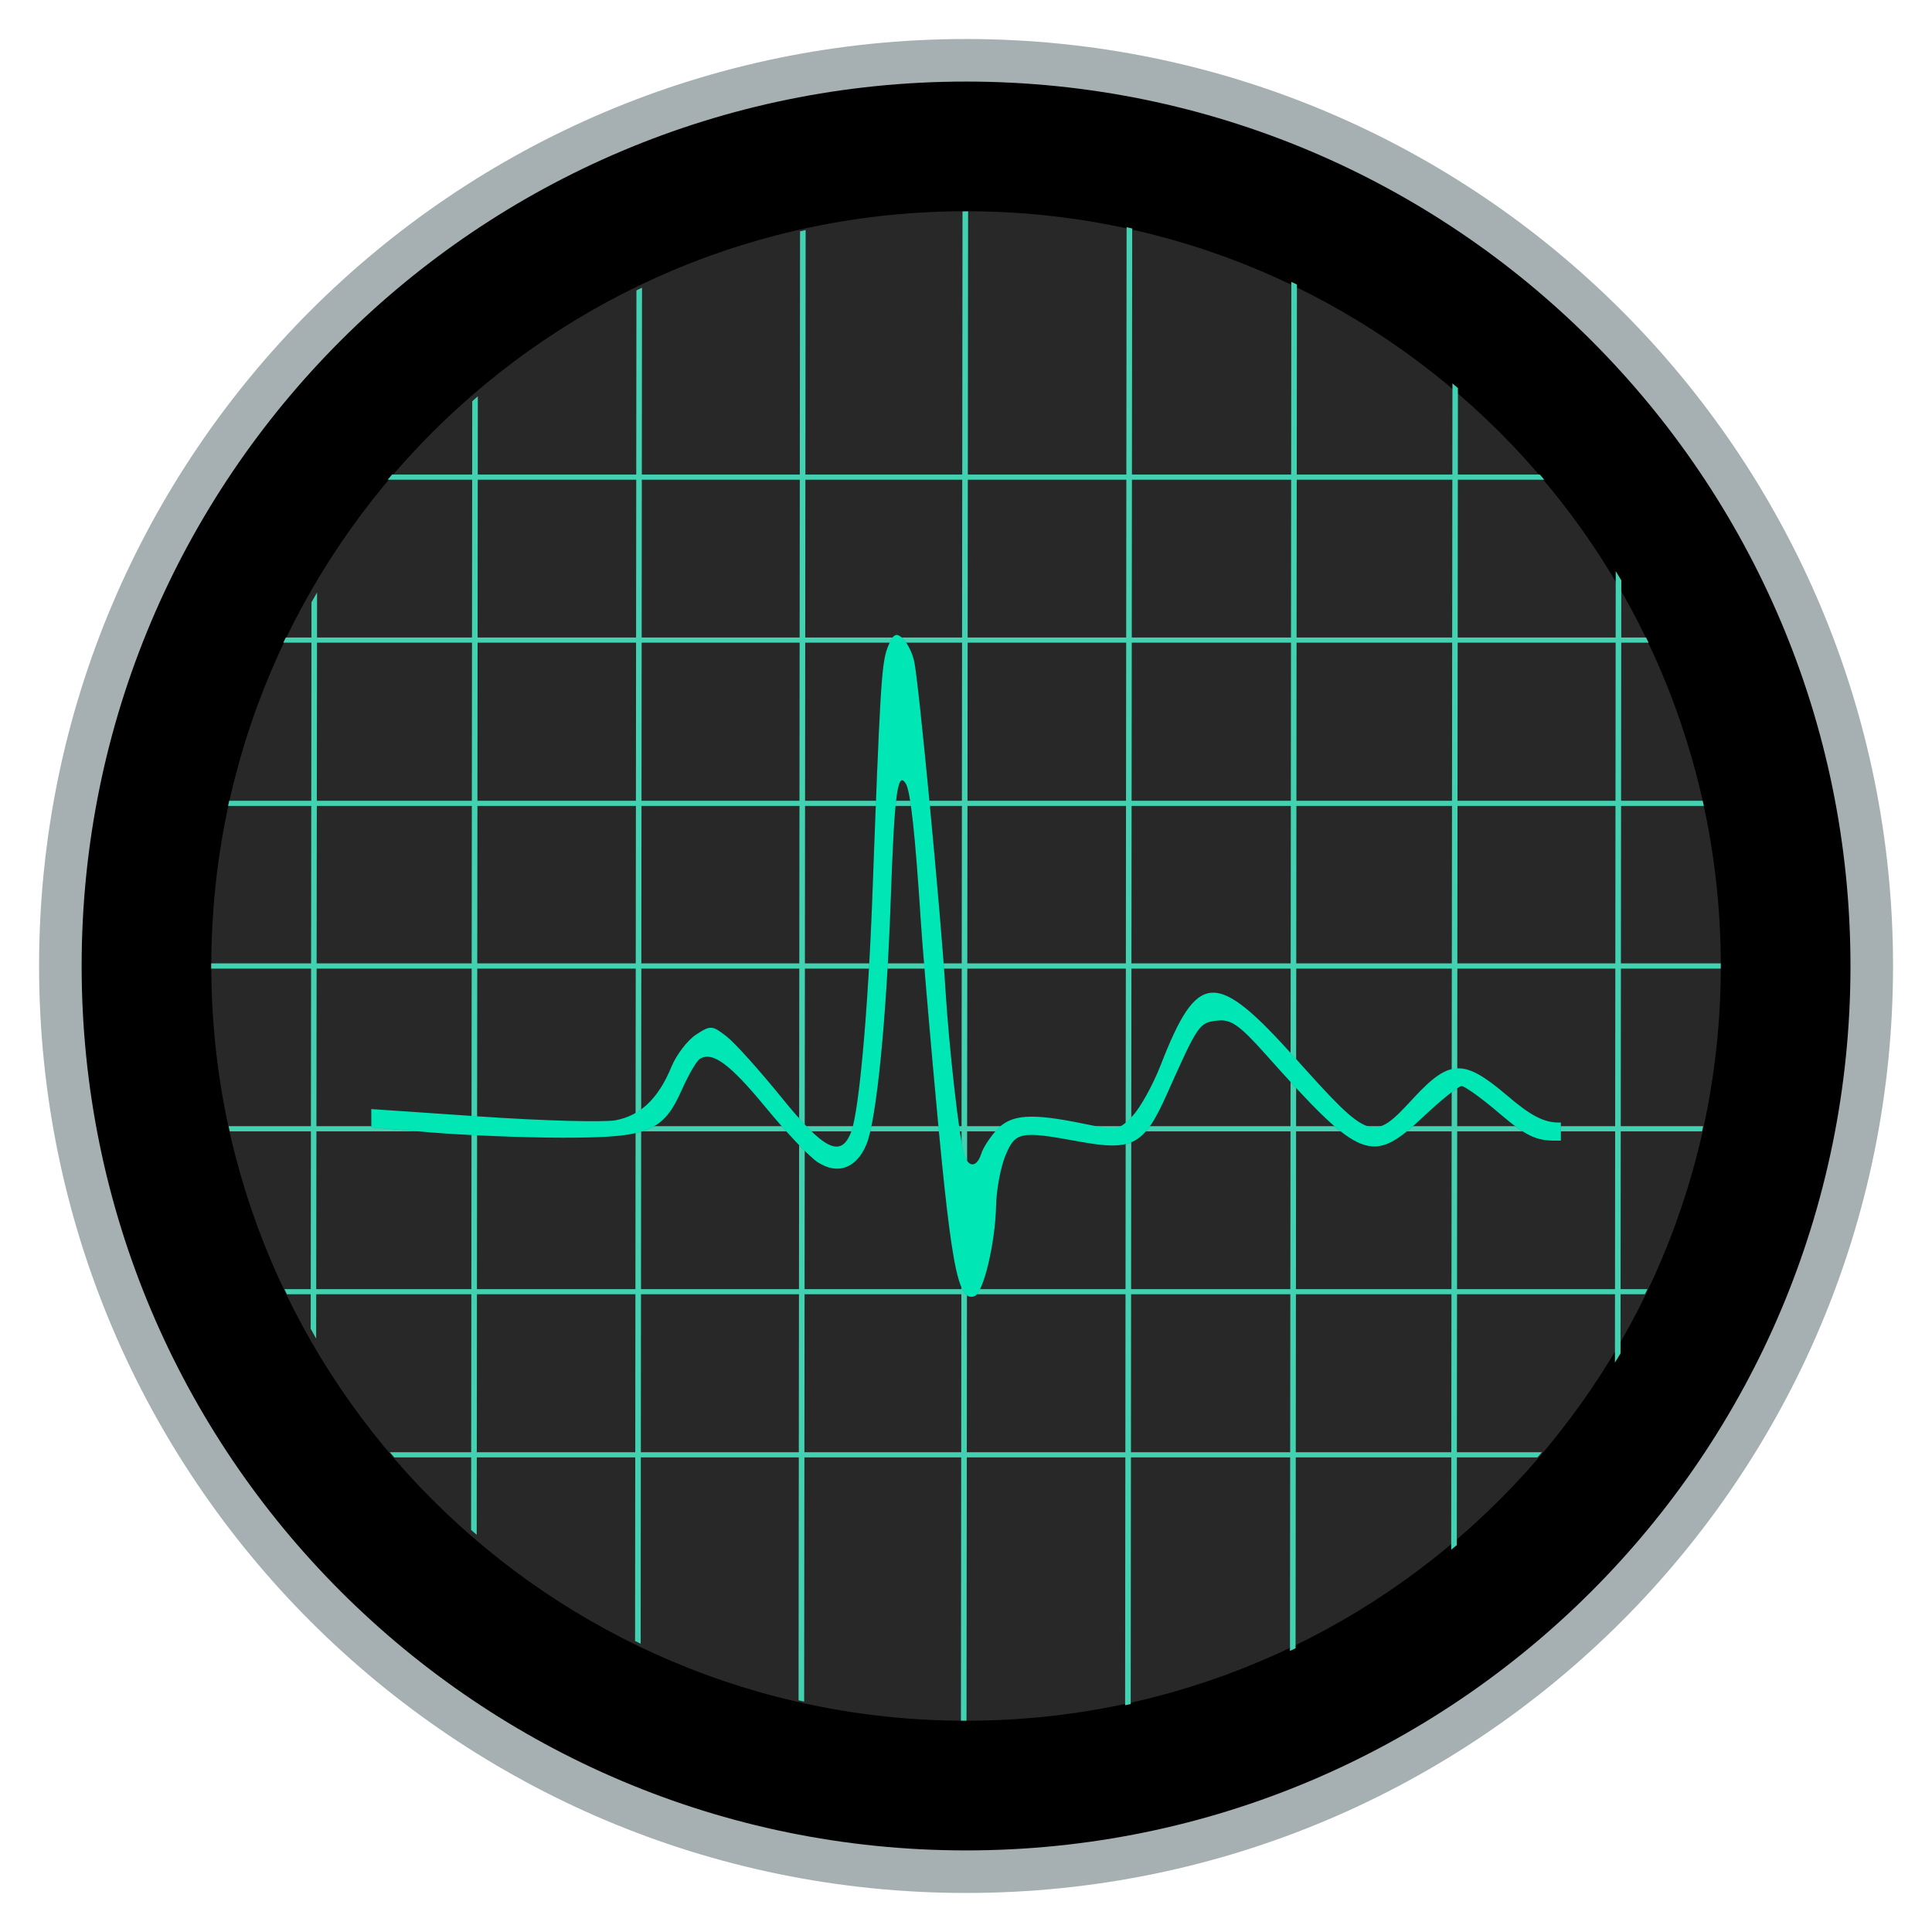
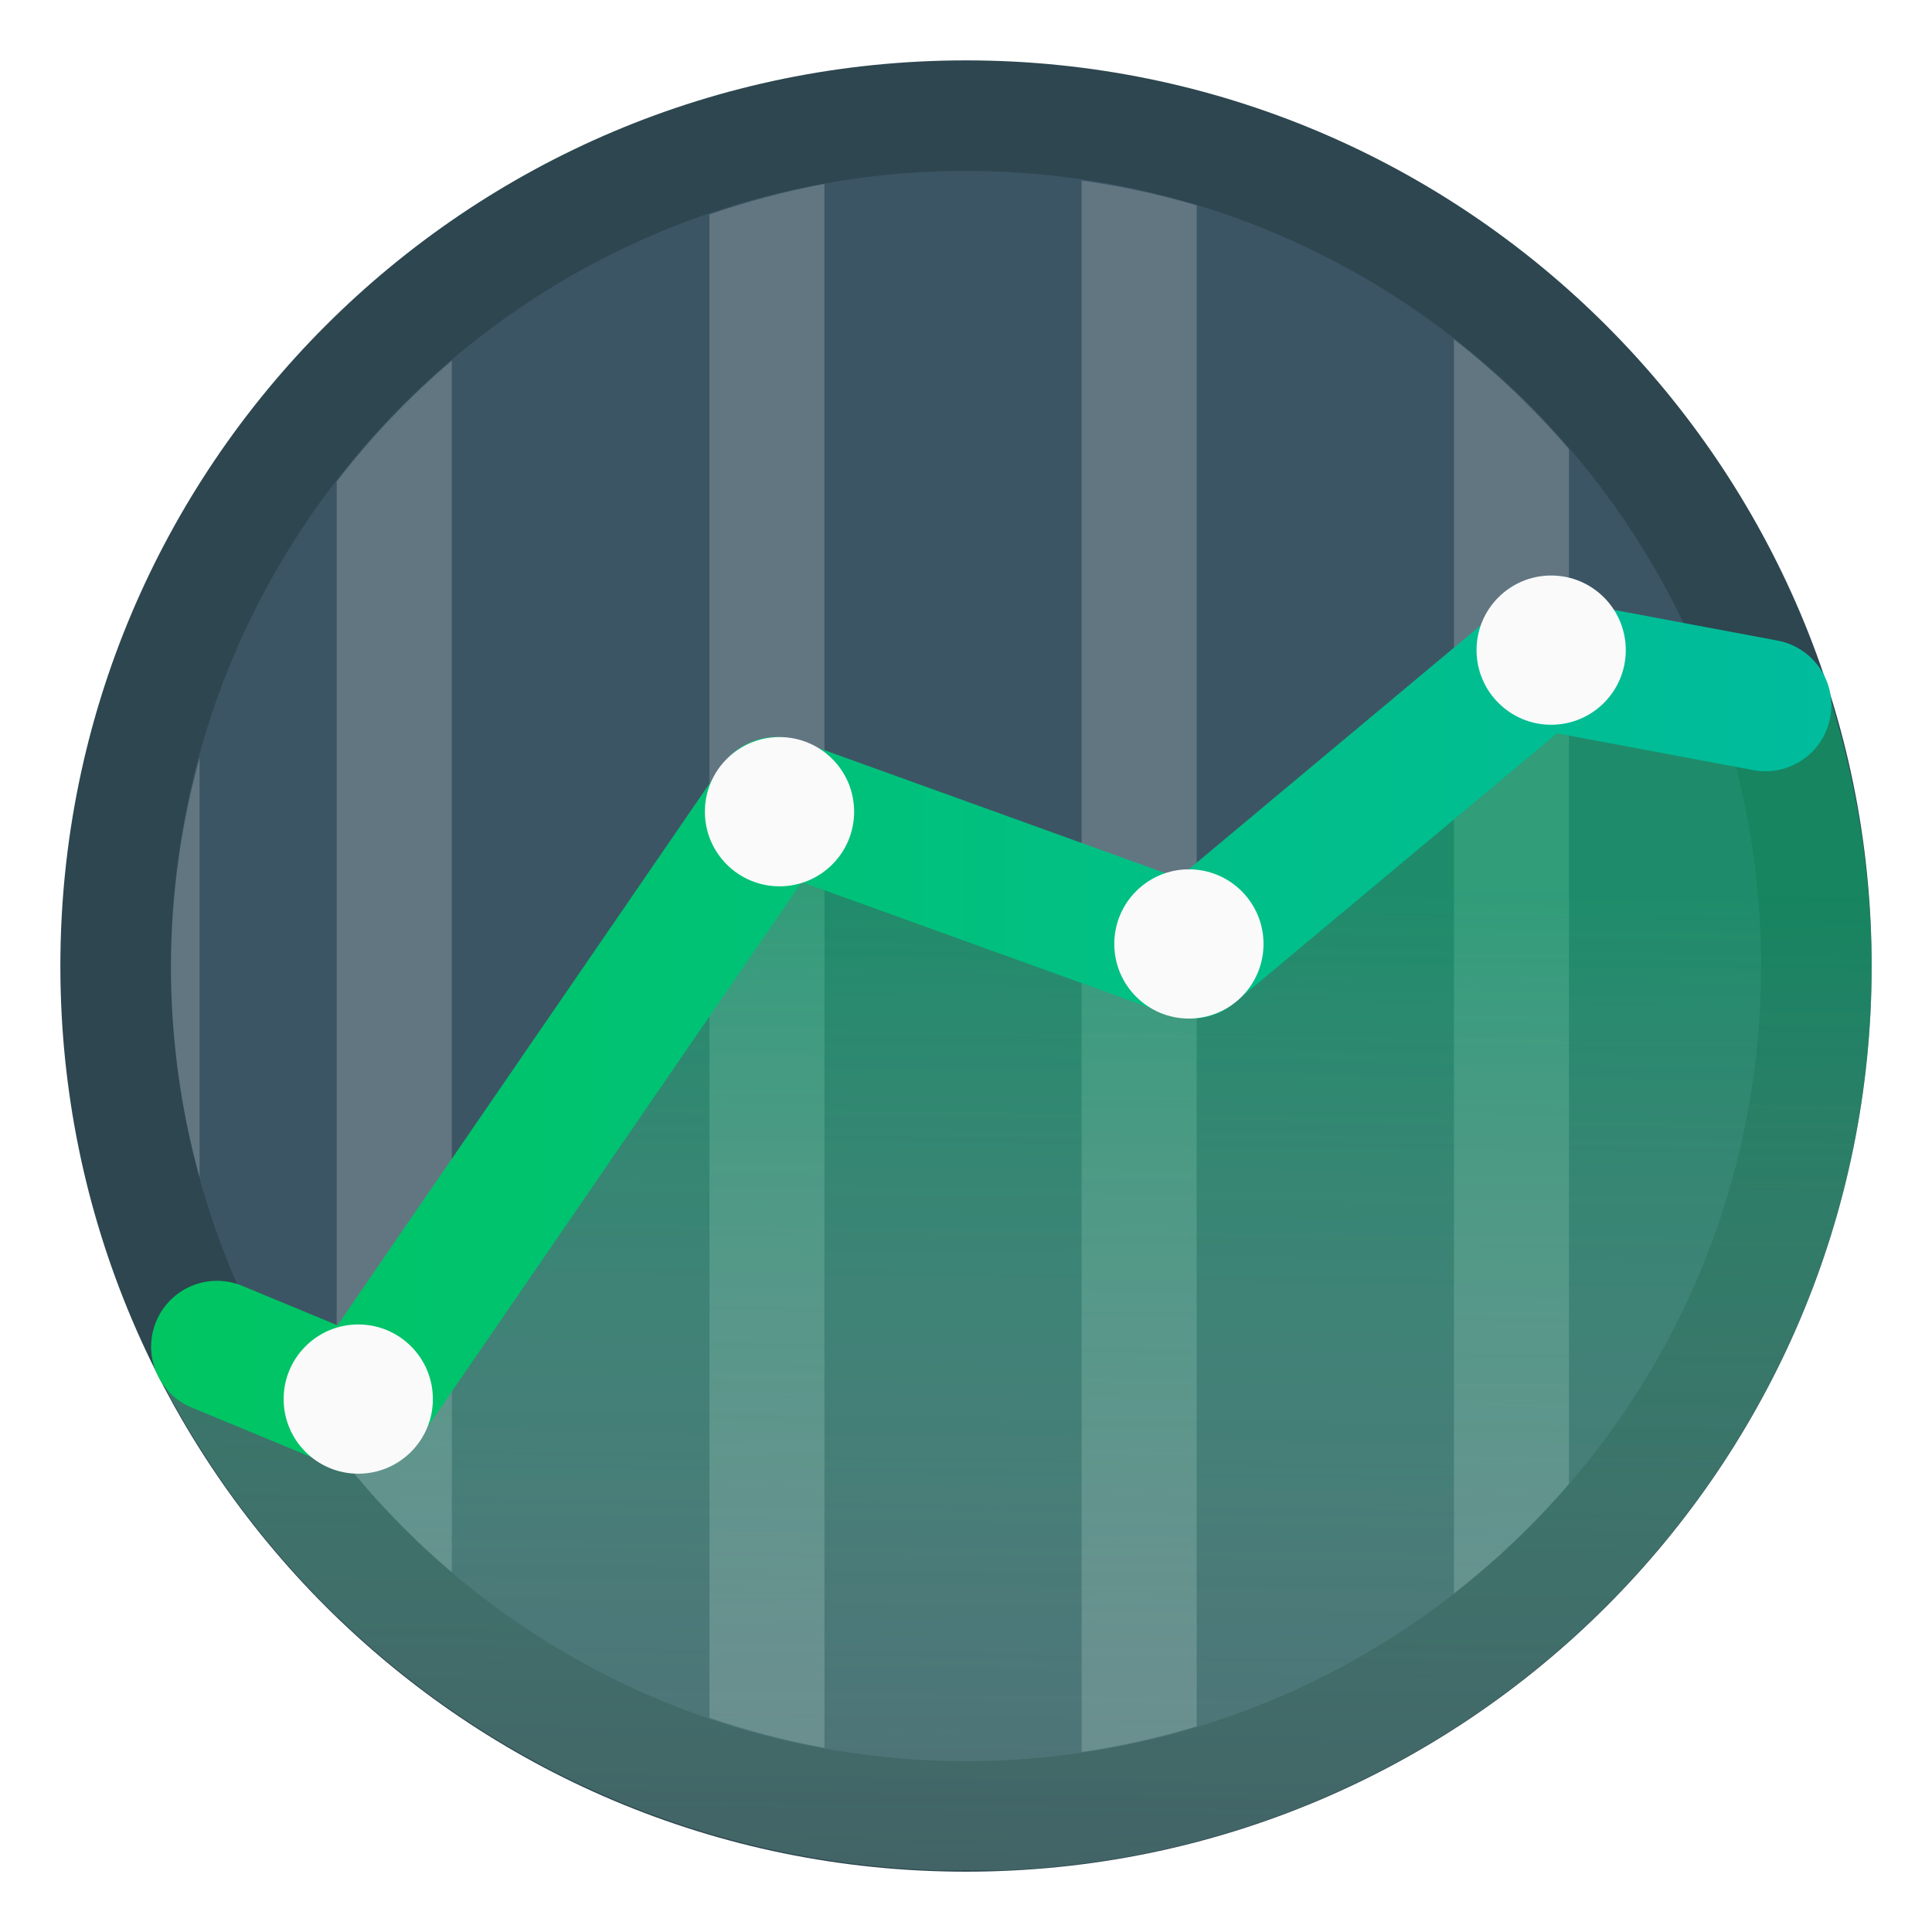
- <svg xmlns="http://www.w3.org/2000/svg" xmlns:ns1="http://www.openswatchbook.org/uri/2009/osb" xmlns:xlink="http://www.w3.org/1999/xlink" width="64" height="64" viewBox="0 0 16.933 16.933" version="1.1" id="svg880">
+ <svg xmlns="http://www.w3.org/2000/svg" xmlns:ns1="http://www.openswatchbook.org/uri/2009/osb" xmlns:xlink="http://www.w3.org/1999/xlink" id="svg880" version="1.1" viewBox="0 0 16.933 16.933" height="64" width="64">
  <defs id="defs874">
-     <linearGradient ns1:paint="solid" id="linearGradient6987">
-       <stop id="stop6985" offset="0" style="stop-color:#77d2fb;stop-opacity:1;" />
+     <linearGradient id="linearGradient6987" ns1:paint="solid">
+       <stop style="stop-color:#77d2fb;stop-opacity:1;" offset="0" id="stop6985" />
    </linearGradient>
-     <linearGradient gradientUnits="userSpaceOnUse" gradientTransform="matrix(0.41967,0,0,0.41967,-173.34,-178.23)" y2="517.62" y1="545.62" x2="400.4" x1="400.4" id="i">
-       <stop id="stop2" offset="0" stop-color="#d3d3d3" />
-       <stop id="stop4" offset="1" stop-color="#fcf9f9" />
+     <linearGradient id="i" x1="400.4" x2="400.4" y1="545.62" y2="517.62" gradientTransform="matrix(0.41967,0,0,0.41967,-173.34,-178.23)" gradientUnits="userSpaceOnUse">
+       <stop stop-color="#d3d3d3" offset="0" id="stop2" />
+       <stop stop-color="#fcf9f9" offset="1" id="stop4" />
    </linearGradient>
-     <linearGradient gradientUnits="userSpaceOnUse" gradientTransform="matrix(0.43343,0,0,0.43343,-193.09,-179.69)" y2="517.62" y1="545.62" x2="400.4" x1="400.4" id="f">
-       <stop id="stop7" offset="0" stop-color="#8d3aff" />
-       <stop id="stop9" offset="1" stop-color="#ff3680" />
+     <linearGradient id="f" x1="400.4" x2="400.4" y1="545.62" y2="517.62" gradientTransform="matrix(0.43343,0,0,0.43343,-193.09,-179.69)" gradientUnits="userSpaceOnUse">
+       <stop stop-color="#8d3aff" offset="0" id="stop7" />
+       <stop stop-color="#ff3680" offset="1" id="stop9" />
    </linearGradient>
-     <linearGradient gradientUnits="userSpaceOnUse" gradientTransform="matrix(0.9114669,0,0,0.9114669,0.7496588,280.8163)" y2="2.646" y1="16.404" x2="3.969" x1="3.969" id="linearGradient1448">
-       <stop id="stop12" offset="0" stop-color="#ebf0f5" />
-       <stop id="stop14" offset="1" stop-color="#fafafa" />
+     <linearGradient id="linearGradient1448" x1="3.969" x2="3.969" y1="16.404" y2="2.646" gradientTransform="matrix(0.9114669,0,0,0.9114669,0.7496588,280.8163)" gradientUnits="userSpaceOnUse">
+       <stop stop-color="#ebf0f5" offset="0" id="stop12" />
+       <stop stop-color="#fafafa" offset="1" id="stop14" />
    </linearGradient>
-     <linearGradient gradientUnits="userSpaceOnUse" gradientTransform="matrix(0.48338,0,0,0.48338,-200.71,-248.05)" y2="524.17" y1="540.19" x2="433.31" x1="423.39" id="k-7">
-       <stop id="stop17" offset="0" stop-opacity=".8" stop-color="#ff4bfa" />
-       <stop id="stop19" offset="1" stop-color="#ffaa4b" />
+     <linearGradient id="k-7" x1="423.39" x2="433.31" y1="540.19" y2="524.17" gradientTransform="matrix(0.48338,0,0,0.48338,-200.71,-248.05)" gradientUnits="userSpaceOnUse">
+       <stop stop-color="#ff4bfa" stop-opacity=".8" offset="0" id="stop17" />
+       <stop stop-color="#ffaa4b" offset="1" id="stop19" />
    </linearGradient>
-     <filter height="1.043" width="1.055" y="-0.021" x="-0.027" id="filter1877-5" style="color-interpolation-filters:sRGB">
-       <feGaussianBlur id="feGaussianBlur22" stdDeviation="0.073" />
+     <filter style="color-interpolation-filters:sRGB" id="filter1877-5" x="-0.027" y="-0.021" width="1.055" height="1.043">
+       <feGaussianBlur stdDeviation="0.073" id="feGaussianBlur22" />
    </filter>
-     <filter height="1.054" width="1.054" y="-0.027" x="-0.027" id="filter861-3" style="color-interpolation-filters:sRGB">
-       <feGaussianBlur id="feGaussianBlur25" stdDeviation="0.164" />
+     <filter style="color-interpolation-filters:sRGB" id="filter861-3" x="-0.027" y="-0.027" width="1.054" height="1.054">
+       <feGaussianBlur stdDeviation="0.164" id="feGaussianBlur25" />
    </filter>
-     <linearGradient xlink:href="#i" gradientUnits="userSpaceOnUse" gradientTransform="matrix(0.4196783,0,0,0.4196783,-173.3434,101.8331)" y2="517.62" y1="545.62" x2="400.4" x1="400.4" id="linearGradient1407" />
-     <linearGradient xlink:href="#f" gradientUnits="userSpaceOnUse" gradientTransform="matrix(0.4334385,0,0,0.4334385,-193.0938,100.3731)" y2="517.62" y1="545.62" x2="400.4" x1="400.4" id="linearGradient1409" />
-     <linearGradient xlink:href="#i" id="linearGradient1030" gradientUnits="userSpaceOnUse" gradientTransform="matrix(0.4196783,0,0,0.4196783,-173.3434,101.8331)" x1="400.4" y1="545.62" x2="400.4" y2="517.62" />
-     <linearGradient xlink:href="#f" id="linearGradient1032" gradientUnits="userSpaceOnUse" gradientTransform="matrix(0.4334385,0,0,0.4334385,-193.0938,100.3731)" x1="400.4" y1="545.62" x2="400.4" y2="517.62" />
-     <linearGradient gradientUnits="userSpaceOnUse" gradientTransform="matrix(0.9615589,0,0,0.9615589,-65.27634,278.375)" y2="14.704" y1="13.177" x2="82.141" x1="80.368" id="linearGradient938">
-       <stop id="stop936" offset="0" stop-color="#fafafa" />
-       <stop id="stop938" offset="1" stop-color="#90a0b3" />
+     <linearGradient id="linearGradient1407" x1="400.4" x2="400.4" y1="545.62" y2="517.62" gradientTransform="matrix(0.4196783,0,0,0.4196783,-173.3434,101.8331)" gradientUnits="userSpaceOnUse" xlink:href="#i" />
+     <linearGradient id="linearGradient1409" x1="400.4" x2="400.4" y1="545.62" y2="517.62" gradientTransform="matrix(0.4334385,0,0,0.4334385,-193.0938,100.3731)" gradientUnits="userSpaceOnUse" xlink:href="#f" />
+     <linearGradient y2="517.62" x2="400.4" y1="545.62" x1="400.4" gradientTransform="matrix(0.4196783,0,0,0.4196783,-173.3434,101.8331)" gradientUnits="userSpaceOnUse" id="linearGradient1030" xlink:href="#i" />
+     <linearGradient y2="517.62" x2="400.4" y1="545.62" x1="400.4" gradientTransform="matrix(0.4334385,0,0,0.4334385,-193.0938,100.3731)" gradientUnits="userSpaceOnUse" id="linearGradient1032" xlink:href="#f" />
+     <linearGradient id="linearGradient938" x1="80.368" x2="82.141" y1="13.177" y2="14.704" gradientTransform="matrix(0.9615589,0,0,0.9615589,-65.27634,278.375)" gradientUnits="userSpaceOnUse">
+       <stop stop-color="#fafafa" offset="0" id="stop936" />
+       <stop stop-color="#90a0b3" offset="1" id="stop938" />
    </linearGradient>
-     <filter color-interpolation-filters="sRGB" height="1.113" width="1.128" y="-.057" x="-.064" id="filter1066">
-       <feGaussianBlur id="feGaussianBlur941" stdDeviation="0.227" />
+     <filter id="filter1066" x="-.064" y="-.057" width="1.128" height="1.113" color-interpolation-filters="sRGB">
+       <feGaussianBlur stdDeviation="0.227" id="feGaussianBlur941" />
    </filter>
-     <filter color-interpolation-filters="sRGB" height="1.237" width="1.244" y="-.118" x="-.122" id="filter1100">
-       <feGaussianBlur id="feGaussianBlur944" stdDeviation="0.476" />
+     <filter id="filter1100" x="-.122" y="-.118" width="1.244" height="1.237" color-interpolation-filters="sRGB">
+       <feGaussianBlur stdDeviation="0.476" id="feGaussianBlur944" />
    </filter>
-     <linearGradient gradientUnits="userSpaceOnUse" gradientTransform="matrix(0.9615589,0,0,0.9615589,-66.74797,277.1188)" y2="14.704" y1="13.177" x2="82.141" x1="80.368" id="linearGradient938-5">
-       <stop id="stop1040" offset="0" stop-color="#fafafa" />
-       <stop id="stop1042" offset="1" stop-color="#90a0b3" />
+     <linearGradient id="linearGradient938-5" x1="80.368" x2="82.141" y1="13.177" y2="14.704" gradientTransform="matrix(0.9615589,0,0,0.9615589,-66.74797,277.1188)" gradientUnits="userSpaceOnUse">
+       <stop stop-color="#fafafa" offset="0" id="stop1040" />
+       <stop stop-color="#90a0b3" offset="1" id="stop1042" />
    </linearGradient>
-     <filter color-interpolation-filters="sRGB" height="1.113" width="1.128" y="-.057" x="-.064" id="filter1066-6">
-       <feGaussianBlur id="feGaussianBlur1045" stdDeviation="0.227" />
+     <filter id="filter1066-6" x="-.064" y="-.057" width="1.128" height="1.113" color-interpolation-filters="sRGB">
+       <feGaussianBlur stdDeviation="0.227" id="feGaussianBlur1045" />
    </filter>
-     <filter color-interpolation-filters="sRGB" height="1.237" width="1.244" y="-.118" x="-.122" id="filter1100-2">
-       <feGaussianBlur id="feGaussianBlur1048" stdDeviation="0.476" />
+     <filter id="filter1100-2" x="-.122" y="-.118" width="1.244" height="1.237" color-interpolation-filters="sRGB">
+       <feGaussianBlur stdDeviation="0.476" id="feGaussianBlur1048" />
    </filter>
+     <linearGradient id="linearGradient1068" x1="73.52" x2="89.099" y1="18.109" y2="18.109" gradientTransform="matrix(1.0909,0,0,1.0909,-80.253,-10.889)" gradientUnits="userSpaceOnUse">
+       <stop stop-color="#00c65b" offset="0" id="stop887" />
+       <stop stop-color="#01bba1" offset="1" id="stop889" />
+     </linearGradient>
+     <linearGradient id="linearGradient1113" x1="55.594" x2="55.433" y1="22.689" y2="34.054" gradientTransform="matrix(4.5642,0,0,4.5642,-223.34,-74.281)" gradientUnits="userSpaceOnUse">
+       <stop stop-color="#00c370" stop-opacity=".5" offset="0" id="stop892" />
+       <stop stop-color="#fafafa" stop-opacity="0" offset="1" id="stop894" />
+     </linearGradient>
  </defs>
-   <g id="layer1" transform="translate(0,-280.0666)">
-     <g style="fill:#5e4aa6;stroke-width:0.265" transform="matrix(1.00002,0,0,1.00002,-21.83443,280.9636)" id="g42">
-       <circle cx="-330.35" cy="-328.38" r="0" id="circle34" />
-       <circle cx="-312.11" cy="-326.25" r="0" id="circle36" />
-       <circle cx="-306.02" cy="-333.07" r="0" id="circle38" />
-       <circle cx="-308.84" cy="-326.01" r="0" id="circle40" />
+   <g transform="translate(0,-280.0666)" id="layer1">
+     <g id="g42" transform="matrix(1.00002,0,0,1.00002,-21.83443,280.9636)" style="fill:#5e4aa6;stroke-width:0.265">
+       <circle id="circle34" r="0" cy="-328.38" cx="-330.35" />
+       <circle id="circle36" r="0" cy="-326.25" cx="-312.11" />
+       <circle id="circle38" r="0" cy="-333.07" cx="-306.02" />
+       <circle id="circle40" r="0" cy="-326.01" cx="-308.84" />
    </g>
-     <circle style="fill:url(#linearGradient1030);stroke-width:0.265;image-rendering:optimizeSpeed" cx="-5.235" cy="325.024" r="0" id="circle44" />
-     <circle style="fill:none;stroke:url(#linearGradient1032);stroke-width:0.563;image-rendering:optimizeSpeed" cx="-19.466" cy="330.886" r="0" id="circle46" />
-     <g style="fill:#5e4aa6;stroke-width:0.265" transform="matrix(1.00002,0,0,1.00002,-21.83443,280.9636)" id="g56">
-       <circle cx="-330.35" cy="-328.38" r="0" id="circle48" />
-       <circle cx="-312.11" cy="-326.25" r="0" id="circle50" />
-       <circle cx="-306.02" cy="-333.07" r="0" id="circle52" />
-       <circle cx="-308.84" cy="-326.01" r="0" id="circle54" />
+     <circle id="circle44" r="0" cy="325.024" cx="-5.235" style="fill:url(#linearGradient1030);stroke-width:0.265;image-rendering:optimizeSpeed" />
+     <circle id="circle46" r="0" cy="330.886" cx="-19.466" style="fill:none;stroke:url(#linearGradient1032);stroke-width:0.563;image-rendering:optimizeSpeed" />
+     <g id="g56" transform="matrix(1.00002,0,0,1.00002,-21.83443,280.9636)" style="fill:#5e4aa6;stroke-width:0.265">
+       <circle id="circle48" r="0" cy="-328.38" cx="-330.35" />
+       <circle id="circle50" r="0" cy="-326.25" cx="-312.11" />
+       <circle id="circle52" r="0" cy="-333.07" cx="-306.02" />
+       <circle id="circle54" r="0" cy="-326.01" cx="-308.84" />
    </g>
-     <circle style="fill:url(#linearGradient1407);stroke-width:0.265;image-rendering:optimizeSpeed" cx="-5.235" cy="325.024" r="0" id="circle58" />
-     <circle style="fill:none;stroke:url(#linearGradient1409);stroke-width:0.563;image-rendering:optimizeSpeed" cx="-19.466" cy="330.886" r="0" id="circle60" />
-     <circle r="7.938" cy="288.533" cx="8.467" id="path900" style="fill:#000000;fill-opacity:1;stroke:#a6b0b3;stroke-width:0.373;stroke-opacity:1" />
-     <circle style="fill:#282828;fill-opacity:1;stroke:none;stroke-width:0.311;stroke-opacity:1" id="circle941" cx="8.467" cy="288.533" r="6.615" />
-     <path d="m 8.481,281.919 a 6.615,6.615 0 0 0 -0.045,10e-4 l -0.014,13.227 a 6.615,6.615 0 0 0 0.049,5.1e-4 l 0.014,-13.229 a 6.615,6.615 0 0 0 -0.004,0 z m 1.393,0.139 -0.013,12.954 a 6.615,6.615 0 0 0 0.049,-0.01 l 0.013,-12.933 a 6.615,6.615 0 0 0 -0.049,-0.011 z m -2.813,0.025 a 6.615,6.615 0 0 0 -0.049,0.011 l -0.013,12.875 a 6.615,6.615 0 0 0 0.049,0.011 z m 4.257,0.454 -0.012,11.999 a 6.615,6.615 0 0 0 0.049,-0.023 l 0.012,-11.953 a 6.615,6.615 0 0 0 -0.049,-0.023 z m -5.691,0.051 a 6.615,6.615 0 0 0 -0.049,0.024 l -0.012,11.837 a 6.615,6.615 0 0 0 0.049,0.024 z m 7.103,0.839 -0.011,10.222 a 6.615,6.615 0 0 0 0.049,-0.04 l 0.01,-10.141 a 6.615,6.615 0 0 0 -0.048,-0.041 z m -8.542,0.113 a 6.615,6.615 0 0 0 -0.049,0.043 l -0.01,9.893 a 6.615,6.615 0 0 0 0.049,0.042 z m 9.973,1.532 -0.007,6.937 a 6.615,6.615 0 0 0 0.049,-0.08 l 0.007,-6.776 a 6.615,6.615 0 0 0 -0.049,-0.081 z m -11.382,0.187 a 6.615,6.615 0 0 0 -0.049,0.086 l -0.007,6.367 a 6.615,6.615 0 0 0 0.048,0.087 z" style="color:#000000;font-style:normal;font-variant:normal;font-weight:normal;font-stretch:normal;font-size:medium;line-height:normal;font-family:sans-serif;font-variant-ligatures:normal;font-variant-position:normal;font-variant-caps:normal;font-variant-numeric:normal;font-variant-alternates:normal;font-variant-east-asian:normal;font-feature-settings:normal;font-variation-settings:normal;text-indent:0;text-align:start;text-decoration:none;text-decoration-line:none;text-decoration-style:solid;text-decoration-color:#000000;letter-spacing:normal;word-spacing:normal;text-transform:none;writing-mode:lr-tb;direction:ltr;text-orientation:mixed;dominant-baseline:auto;baseline-shift:baseline;text-anchor:start;white-space:normal;shape-padding:0;shape-margin:0;inline-size:0;clip-rule:nonzero;display:inline;overflow:visible;visibility:visible;opacity:1;isolation:auto;mix-blend-mode:normal;color-interpolation:sRGB;color-interpolation-filters:linearRGB;solid-color:#000000;solid-opacity:1;vector-effect:none;fill:#42d2b2;fill-opacity:1;fill-rule:nonzero;stroke:none;stroke-width:0.049;stroke-linecap:butt;stroke-linejoin:miter;stroke-miterlimit:4;stroke-dasharray:none;stroke-dashoffset:0;stroke-opacity:1;color-rendering:auto;image-rendering:auto;shape-rendering:auto;text-rendering:auto;enable-background:accumulate;stop-color:#000000;stop-opacity:1" id="path1105" />
-     <path d="m 3.436,284.226 a 6.615,6.615 0 0 0 -0.038,0.045 h 10.137 a 6.615,6.615 0 0 0 -0.039,-0.045 z m -0.931,1.428 a 6.615,6.615 0 0 0 -0.022,0.045 H 14.449 a 6.615,6.615 0 0 0 -0.022,-0.045 z m -0.496,1.431 a 6.615,6.615 0 0 0 -0.01,0.045 H 14.933 a 6.615,6.615 0 0 0 -0.01,-0.045 z m -0.158,1.425 a 6.615,6.615 0 0 0 0,0.011 6.615,6.615 0 0 0 0,0.035 H 15.081 a 6.615,6.615 0 0 0 5.17e-4,-0.035 6.615,6.615 0 0 0 0,-0.011 z m 0.153,1.427 a 6.615,6.615 0 0 0 0.01,0.045 H 14.917 a 6.615,6.615 0 0 0 0.01,-0.045 z m 0.489,1.428 a 6.615,6.615 0 0 0 0.022,0.045 H 14.417 a 6.615,6.615 0 0 0 0.022,-0.045 z m 0.924,1.43 a 6.615,6.615 0 0 0 0.039,0.045 H 13.475 a 6.615,6.615 0 0 0 0.039,-0.045 z" style="color:#000000;font-style:normal;font-variant:normal;font-weight:normal;font-stretch:normal;font-size:medium;line-height:normal;font-family:sans-serif;font-variant-ligatures:normal;font-variant-position:normal;font-variant-caps:normal;font-variant-numeric:normal;font-variant-alternates:normal;font-variant-east-asian:normal;font-feature-settings:normal;font-variation-settings:normal;text-indent:0;text-align:start;text-decoration:none;text-decoration-line:none;text-decoration-style:solid;text-decoration-color:#000000;letter-spacing:normal;word-spacing:normal;text-transform:none;writing-mode:lr-tb;direction:ltr;text-orientation:mixed;dominant-baseline:auto;baseline-shift:baseline;text-anchor:start;white-space:normal;shape-padding:0;shape-margin:0;inline-size:0;clip-rule:nonzero;display:inline;overflow:visible;visibility:visible;opacity:1;isolation:auto;mix-blend-mode:normal;color-interpolation:sRGB;color-interpolation-filters:linearRGB;solid-color:#000000;solid-opacity:1;vector-effect:none;fill:#42d2b2;fill-opacity:1;fill-rule:nonzero;stroke:none;stroke-width:0.046;stroke-linecap:butt;stroke-linejoin:miter;stroke-miterlimit:4;stroke-dasharray:none;stroke-dashoffset:0;stroke-opacity:1;color-rendering:auto;image-rendering:auto;shape-rendering:auto;text-rendering:auto;enable-background:accumulate;stop-color:#000000;stop-opacity:1" id="path1113" />
-     <path d="m 7.853,285.633 c -0.026,0.004 -0.046,0.037 -0.074,0.109 -0.053,0.139 -0.065,0.338 -0.134,2.201 -0.037,0.983 -0.116,1.864 -0.185,2.044 -0.089,0.233 -0.237,0.16 -0.609,-0.3 -0.192,-0.237 -0.408,-0.478 -0.482,-0.535 -0.127,-0.099 -0.141,-0.1 -0.269,-0.016 -0.075,0.049 -0.172,0.176 -0.216,0.283 -0.114,0.277 -0.271,0.426 -0.488,0.467 -0.104,0.019 -0.638,0.005 -1.188,-0.033 l -0.954,-0.065 c 1.59e-4,0.053 3.87e-4,0.106 3.52e-4,0.16 l 0.5,0.043 c 0.3,0.026 0.833,0.048 1.185,0.048 0.747,0 0.874,-0.052 1.04,-0.427 0.057,-0.128 0.126,-0.246 0.155,-0.264 0.11,-0.068 0.263,0.045 0.576,0.425 0.178,0.217 0.383,0.433 0.455,0.48 0.175,0.115 0.341,0.055 0.428,-0.154 0.089,-0.213 0.177,-1.101 0.214,-2.156 0.032,-0.912 0.059,-1.124 0.131,-1.008 0.042,0.067 0.083,0.443 0.133,1.22 0.01,0.16 0.057,0.721 0.104,1.246 0.157,1.763 0.214,2.077 0.364,2.028 0.079,-0.026 0.184,-0.463 0.191,-0.796 0.003,-0.14 0.04,-0.336 0.082,-0.437 0.087,-0.209 0.13,-0.217 0.647,-0.122 0.469,0.086 0.569,0.032 0.77,-0.42 0.271,-0.607 0.281,-0.622 0.437,-0.64 0.122,-0.014 0.194,0.036 0.423,0.292 0.838,0.939 0.934,0.977 1.389,0.547 0.155,-0.146 0.304,-0.265 0.332,-0.265 0.028,0 0.177,0.107 0.331,0.239 0.229,0.195 0.318,0.239 0.489,0.239 h 0.05 v -0.159 h -0.018 c -0.132,0 -0.247,-0.06 -0.456,-0.239 -0.377,-0.321 -0.502,-0.317 -0.819,0.026 -0.358,0.388 -0.376,0.383 -1.045,-0.363 -0.688,-0.766 -0.847,-0.756 -1.169,0.071 -0.068,0.175 -0.18,0.377 -0.248,0.448 -0.12,0.126 -0.134,0.128 -0.434,0.066 -0.454,-0.093 -0.628,-0.081 -0.753,0.051 -0.059,0.064 -0.122,0.159 -0.138,0.212 -0.039,0.123 -0.114,0.125 -0.151,0.004 -0.042,-0.14 -0.132,-0.936 -0.163,-1.445 -0.039,-0.646 -0.235,-2.705 -0.274,-2.876 -0.018,-0.079 -0.066,-0.171 -0.106,-0.205 -0.022,-0.018 -0.039,-0.027 -0.054,-0.025 z" style="opacity:0.25;fill:#000000;fill-opacity:1;stroke-width:0.419" id="path1217" />
-     <path id="path1056" style="fill:#00e6b5;fill-opacity:1;stroke-width:0.419" d="m 7.853,285.633 c -0.026,0.004 -0.046,0.037 -0.074,0.109 -0.053,0.139 -0.065,0.338 -0.134,2.201 -0.037,0.983 -0.116,1.864 -0.185,2.044 -0.089,0.233 -0.237,0.16 -0.609,-0.3 -0.192,-0.237 -0.408,-0.478 -0.482,-0.536 -0.127,-0.099 -0.141,-0.1 -0.269,-0.016 -0.075,0.049 -0.172,0.176 -0.216,0.283 -0.114,0.277 -0.271,0.426 -0.488,0.467 -0.104,0.019 -0.638,0.005 -1.188,-0.033 l -0.954,-0.065 c 1.59e-4,0.053 3.87e-4,0.106 3.52e-4,0.16 l 0.5,0.043 c 0.3,0.026 0.833,0.048 1.185,0.048 0.747,0 0.874,-0.052 1.04,-0.427 0.057,-0.128 0.126,-0.246 0.155,-0.264 0.11,-0.068 0.263,0.045 0.576,0.425 0.178,0.217 0.383,0.433 0.455,0.48 0.175,0.115 0.341,0.055 0.428,-0.154 0.089,-0.213 0.177,-1.101 0.214,-2.156 0.032,-0.912 0.059,-1.124 0.131,-1.008 0.042,0.067 0.083,0.443 0.133,1.22 0.01,0.16 0.057,0.721 0.104,1.246 0.157,1.763 0.214,2.077 0.364,2.028 0.079,-0.026 0.184,-0.463 0.191,-0.796 0.003,-0.14 0.04,-0.336 0.082,-0.438 0.087,-0.209 0.13,-0.217 0.647,-0.122 0.469,0.086 0.569,0.032 0.77,-0.42 0.271,-0.607 0.281,-0.622 0.437,-0.64 0.122,-0.014 0.194,0.036 0.423,0.292 0.838,0.939 0.934,0.977 1.389,0.547 0.155,-0.146 0.304,-0.265 0.332,-0.265 0.028,0 0.177,0.107 0.331,0.239 0.229,0.195 0.318,0.239 0.489,0.239 h 0.05 v -0.159 h -0.018 c -0.132,0 -0.247,-0.06 -0.456,-0.239 -0.377,-0.321 -0.502,-0.317 -0.819,0.026 -0.358,0.388 -0.376,0.383 -1.045,-0.363 -0.688,-0.766 -0.847,-0.756 -1.169,0.071 -0.068,0.175 -0.18,0.377 -0.248,0.448 -0.12,0.126 -0.134,0.128 -0.434,0.066 -0.454,-0.093 -0.628,-0.081 -0.753,0.052 -0.059,0.064 -0.122,0.159 -0.138,0.212 -0.039,0.123 -0.114,0.125 -0.151,0.004 -0.042,-0.14 -0.132,-0.936 -0.163,-1.445 -0.039,-0.646 -0.235,-2.705 -0.274,-2.876 -0.018,-0.079 -0.066,-0.171 -0.106,-0.205 -0.022,-0.018 -0.039,-0.027 -0.054,-0.025 z" />
+     <circle id="circle58" r="0" cy="325.024" cx="-5.235" style="fill:url(#linearGradient1407);stroke-width:0.265;image-rendering:optimizeSpeed" />
+     <circle id="circle60" r="0" cy="330.886" cx="-19.466" style="fill:none;stroke:url(#linearGradient1409);stroke-width:0.563;image-rendering:optimizeSpeed" />
+     <g transform="matrix(1.00002,0,0,1.00002,-9.9812347e-5,280.0666)" id="g959">
+       <path transform="scale(0.26458)" d="M 32,2 A 30,30 0 0 0 2,32 30,30 0 0 0 32,62 30,30 0 0 0 62,32 30,30 0 0 0 32,2 Z" fill="#2d4650" stroke-width="4.521" id="path901" />
+       <path d="M 8.466,1.498 A 6.969,6.969 0 0 0 1.498,8.466 6.969,6.969 0 0 0 8.466,15.435 6.969,6.969 0 0 0 15.435,8.466 6.969,6.969 0 0 0 8.466,1.498 Z" fill="#3c5564" stroke-width="1.05" id="path903" />
+       <g fill="#fafafa" id="g917">
+         <g stroke-width="0.337" id="g913">
+           <path d="M 3.96,3.161 A 6.969,6.969 0 0 0 2.951,4.221 v 8.499 A 6.969,6.969 0 0 0 3.96,13.78 Z" opacity="0.2" style="paint-order:stroke fill markers" id="path905" />
+           <path d="M 7.226,1.612 A 6.969,6.969 0 0 0 6.218,1.88 v 13.175 a 6.969,6.969 0 0 0 1.008,0.264 z" opacity="0.2" style="paint-order:stroke fill markers" id="path907" />
+           <path d="m 9.48,1.581 v 13.774 a 6.969,6.969 0 0 0 1.008,-0.225 V 1.8 A 6.969,6.969 0 0 0 9.48,1.582 Z" opacity="0.2" style="paint-order:stroke fill markers" id="path909" />
+           <path d="m 12.743,2.975 v 10.99 a 6.969,6.969 0 0 0 1.008,-0.96 v -9.068 A 6.969,6.969 0 0 0 12.743,2.974 Z" opacity="0.2" style="paint-order:stroke fill markers" id="path911" />
+         </g>
+         <path d="M 1.749,6.643 A 6.969,6.969 0 0 0 1.498,8.466 6.969,6.969 0 0 0 1.749,10.317 Z" opacity="0.2" stroke-width="0.253" style="paint-order:stroke fill markers" id="path915" />
+       </g>
+       <path style="fill:url(#linearGradient1113)" transform="scale(0.26458)" d="M 53.375,21.279 40.277,32.66 25.043,27.162 11.375,47.764 5.467,45.961 a 30,30 0 0 0 25.639,15.994 h 2.147 a 30,30 0 0 0 28.748,-29.955 30,30 0 0 0 -1.369,-8.852 l -7.256,-1.869 z" fill="url(#linearGradient1113)" stroke-width="4.564" id="path919" />
+       <path style="stroke:url(#linearGradient1068)" d="m 1.902,11.803 1.267,0.525 3.634,-5.292 3.641,1.314 3.041,-2.541 1.988,0.373" fill="none" stroke="url(#linearGradient1068)" stroke-linecap="round" stroke-linejoin="round" stroke-width="1.155" id="path921" />
+       <g fill="#fafafa" stroke-width="1.091" id="g931">
+         <circle cx="3.14" cy="12.262" r="0.654" style="paint-order:stroke fill markers" id="circle923" />
+         <circle cx="6.832" cy="7.114" r="0.654" style="paint-order:stroke fill markers" id="circle925" />
+         <circle cx="10.42" cy="8.273" r="0.654" style="paint-order:stroke fill markers" id="circle927" />
+         <circle cx="13.595" cy="5.698" r="0.654" style="paint-order:stroke fill markers" id="circle929" />
+       </g>
+     </g>
  </g>
</svg>
